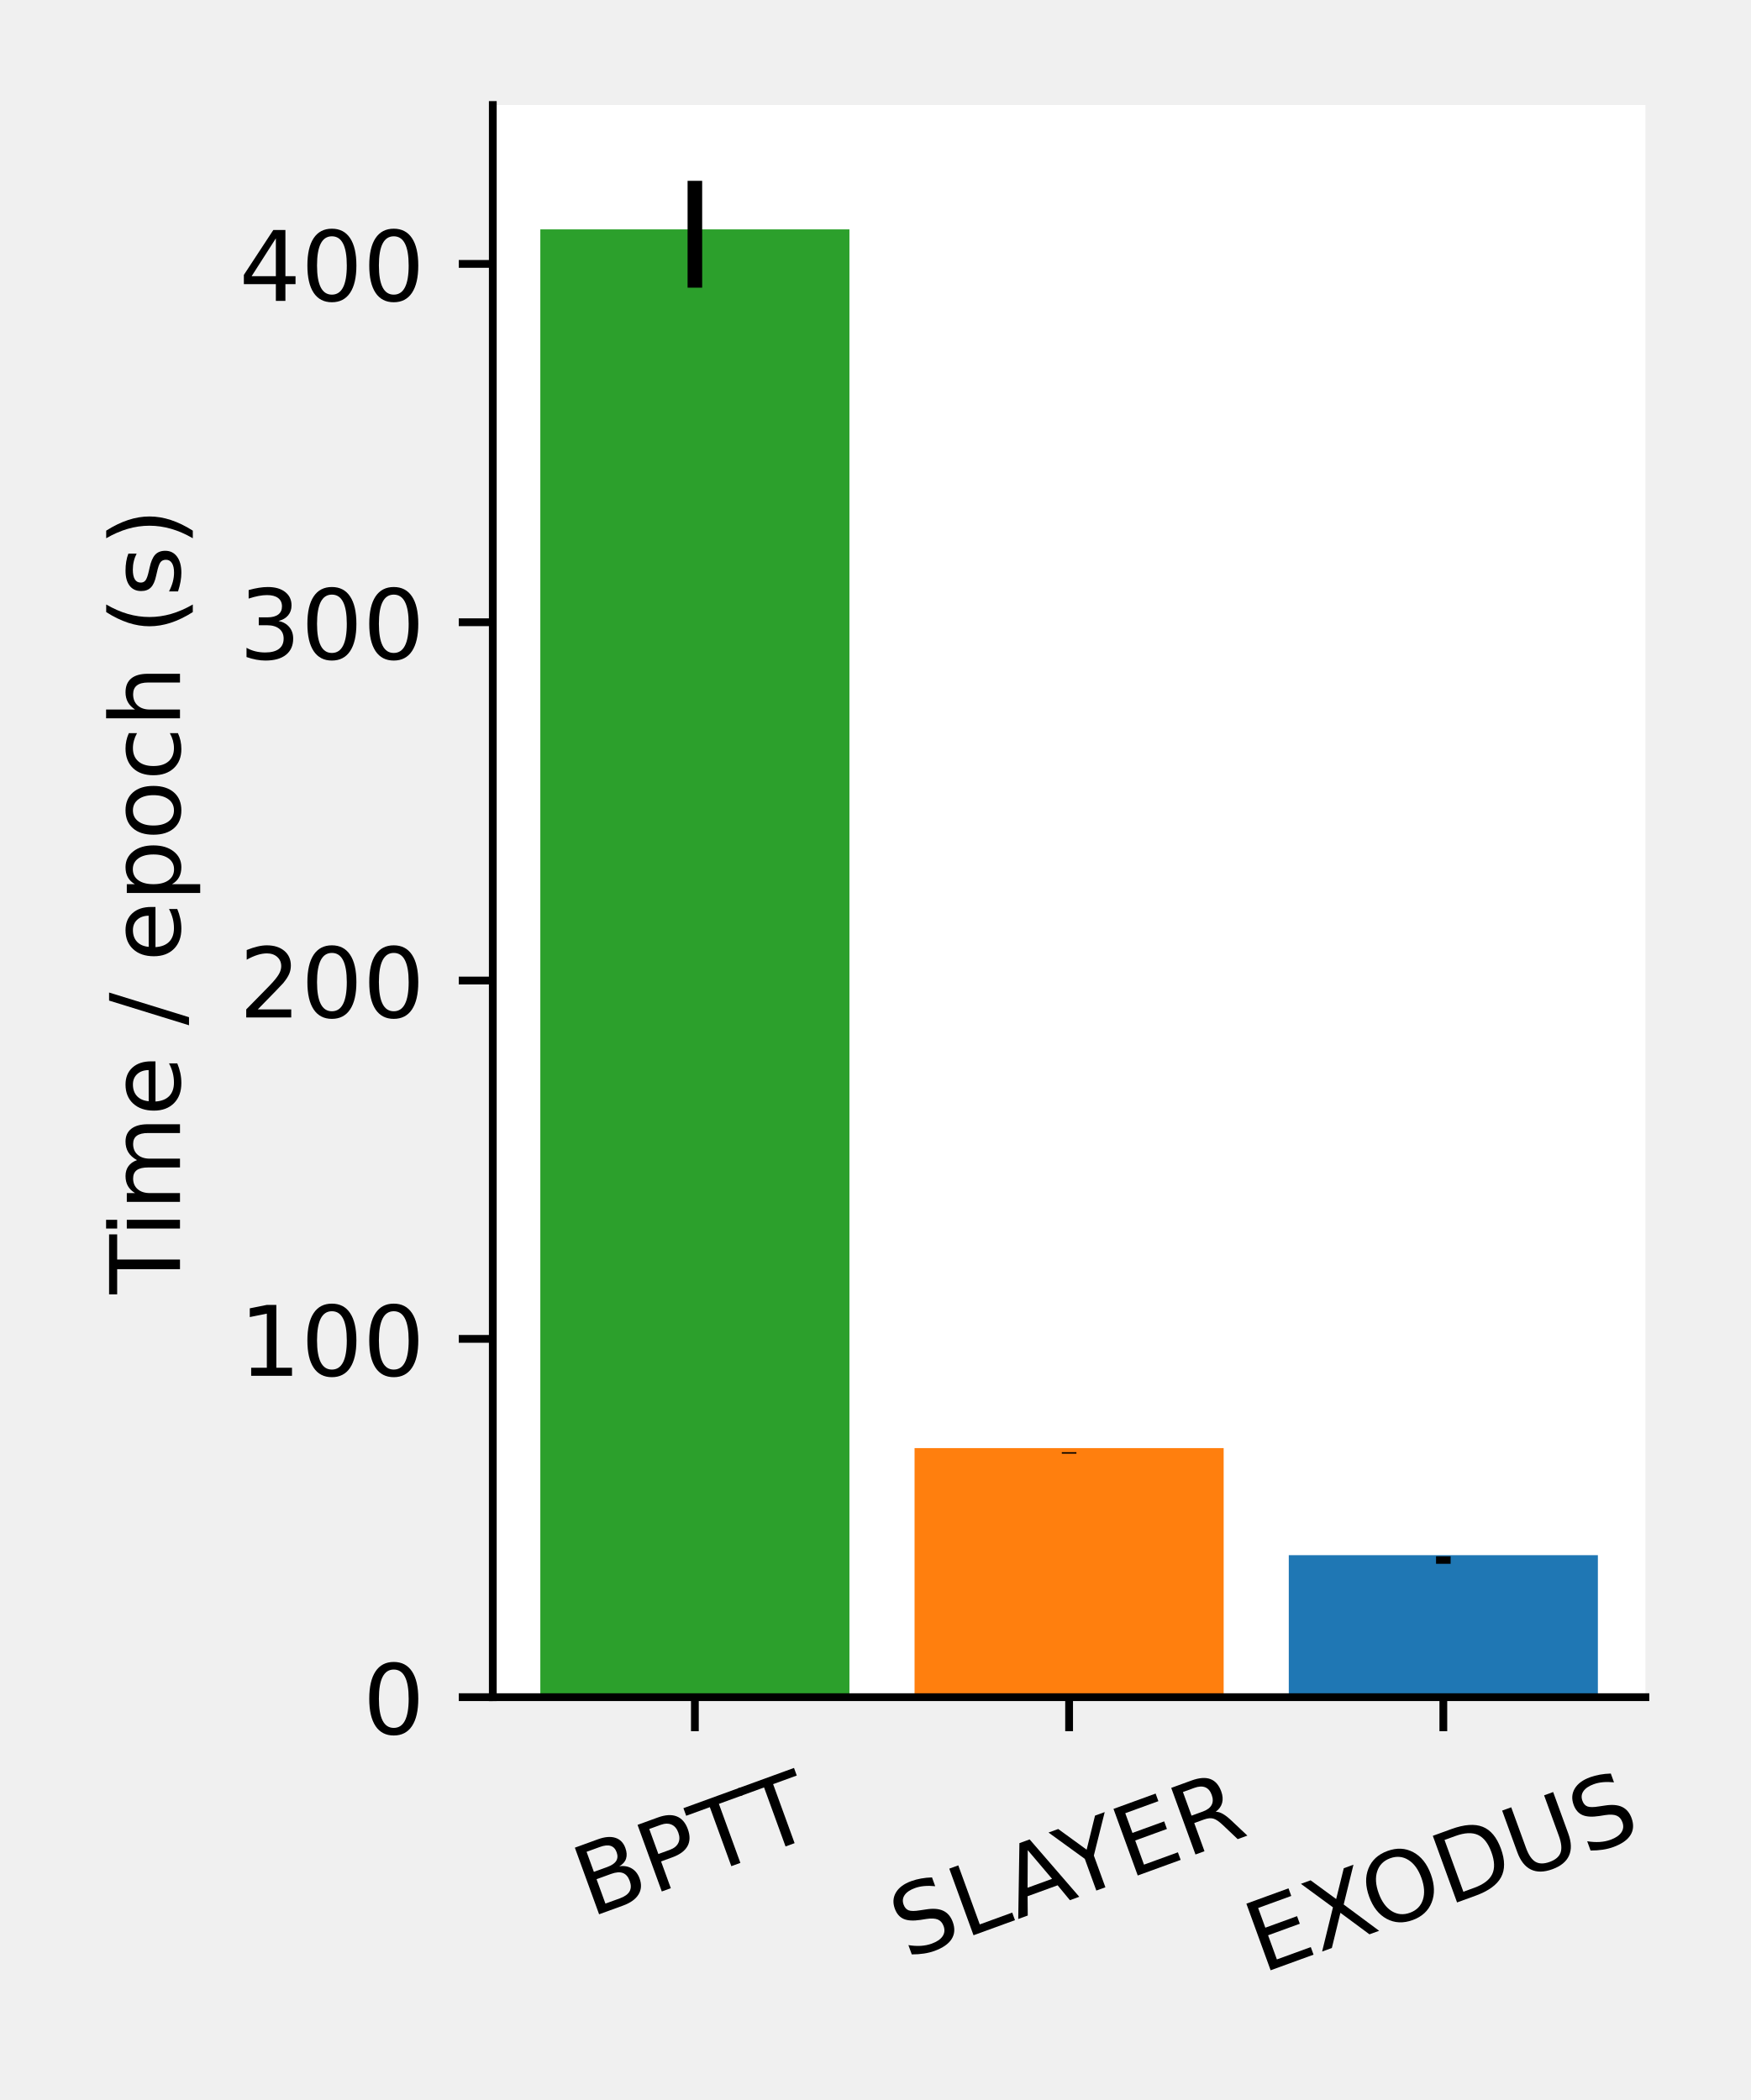
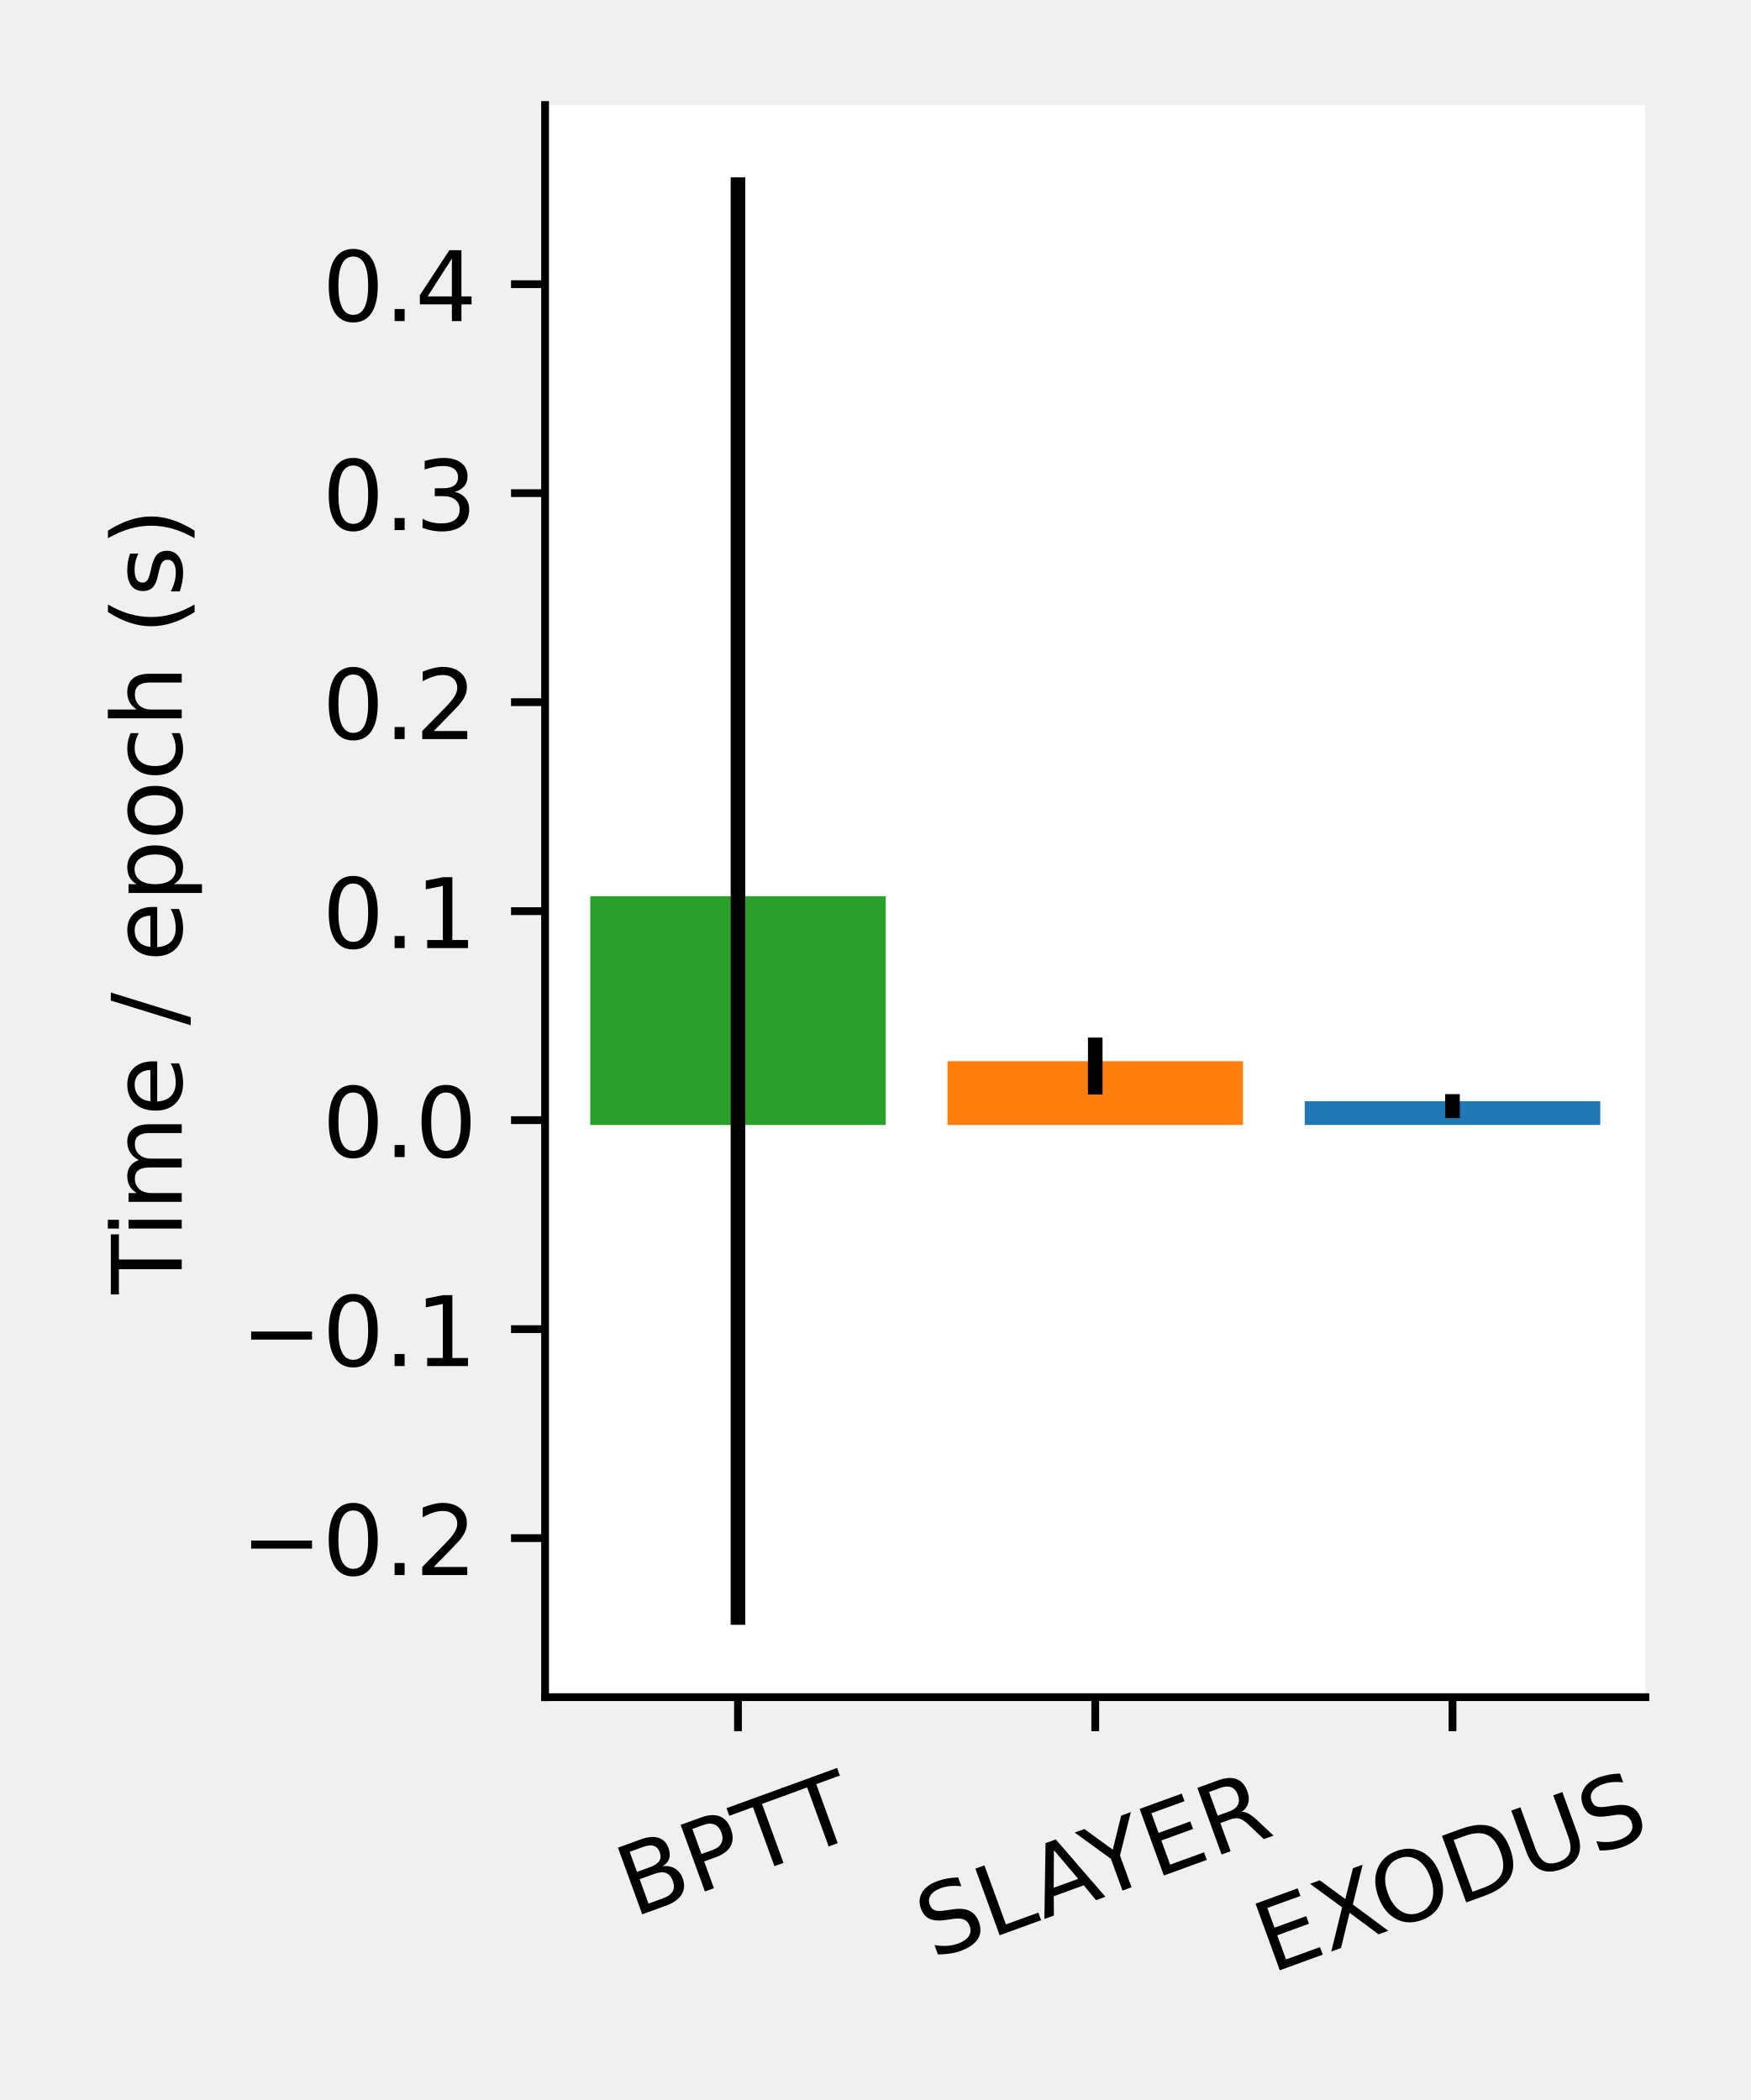
<svg xmlns="http://www.w3.org/2000/svg" xmlns:xlink="http://www.w3.org/1999/xlink" width="180pt" height="216pt" viewBox="0 0 180 216" version="1.1">
  <defs>
    <style type="text/css">*{stroke-linejoin: round; stroke-linecap: butt}</style>
  </defs>
  <g id="figure_1">
    <g id="patch_1">
      <path d="M 0 216  L 180 216  L 180 0  L 0 0  L 0 216  z " style="fill: none" />
    </g>
    <g id="axes_1">
      <g id="patch_2">
-         <path d="M 50.675 174.566  L 169.2 174.566  L 169.2 10.8  L 50.675 10.8  z " style="fill: #ffffff" />
+         <path d="M 56.05 174.566  L 169.2 174.566  L 169.2 10.8  L 56.05 10.8  z " style="fill: #ffffff" />
      </g>
      <g id="patch_3">
-         <path d="M 56.062 174.566  L 86.848 174.566  L 86.848 24.093  L 56.062 24.093  z " clip-path="url(#p6919ba6318)" style="fill: #2ca02c; stroke: #2ca02c; stroke-linejoin: miter" />
+         <path d="M 61.193 115.213  L 90.583 115.213  L 90.583 92.683  L 61.193 92.683  z " clip-path="url(#p5f5253dc84)" style="fill: #2ca02c; stroke: #2ca02c; stroke-linejoin: miter" />
      </g>
      <g id="patch_4">
-         <path d="M 94.545 174.566  L 125.33 174.566  L 125.33 149.446  L 94.545 149.446  z " clip-path="url(#p6919ba6318)" style="fill: #ff7f0e; stroke: #ff7f0e; stroke-linejoin: miter" />
+         <path d="M 97.93 115.213  L 127.32 115.213  L 127.32 109.653  L 97.93 109.653  z " clip-path="url(#p5f5253dc84)" style="fill: #ff7f0e; stroke: #ff7f0e; stroke-linejoin: miter" />
      </g>
      <g id="patch_5">
-         <path d="M 133.027 174.566  L 163.812 174.566  L 163.812 160.462  L 133.027 160.462  z " clip-path="url(#p6919ba6318)" style="fill: #1f77b4; stroke: #1f77b4; stroke-linejoin: miter" />
+         <path d="M 134.667 115.213  L 164.057 115.213  L 164.057 113.771  L 134.667 113.771  z " clip-path="url(#p5f5253dc84)" style="fill: #1f77b4; stroke: #1f77b4; stroke-linejoin: miter" />
      </g>
      <g id="matplotlib.axis_1">
        <g id="xtick_1">
          <g id="line2d_1">
            <defs>
-               <path id="m45b58c50fb" d="M 0 0  L 0 3.5  " style="stroke: #000000; stroke-width: 0.8" />
+               <path id="m7139da353b" d="M 0 0  L 0 3.5  " style="stroke: #000000; stroke-width: 0.8" />
            </defs>
            <g>
-               <use xlink:href="#m45b58c50fb" x="71.455" y="174.566" style="stroke: #000000; stroke-width: 0.8" />
+               <use xlink:href="#m7139da353b" x="75.888" y="174.566" style="stroke: #000000; stroke-width: 0.8" />
            </g>
          </g>
          <g id="text_1">
-             <g transform="translate(60.68526 197.2337)rotate(-20)scale(0.1 -0.1)">
+             <g transform="translate(65.11789 197.2337)rotate(-20)scale(0.1 -0.1)">
              <defs>
                <path id="DejaVuSans-42" d="M 1259 2228  L 1259 519  L 2272 519  Q 2781 519 3026 730  Q 3272 941 3272 1375  Q 3272 1813 3026 2020  Q 2781 2228 2272 2228  L 1259 2228  z M 1259 4147  L 1259 2741  L 2194 2741  Q 2656 2741 2882 2914  Q 3109 3088 3109 3444  Q 3109 3797 2882 3972  Q 2656 4147 2194 4147  L 1259 4147  z M 628 4666  L 2241 4666  Q 2963 4666 3353 4366  Q 3744 4066 3744 3513  Q 3744 3084 3544 2831  Q 3344 2578 2956 2516  Q 3422 2416 3680 2098  Q 3938 1781 3938 1306  Q 3938 681 3513 340  Q 3088 0 2303 0  L 628 0  L 628 4666  z " transform="scale(0.015625)" />
                <path id="DejaVuSans-50" d="M 1259 4147  L 1259 2394  L 2053 2394  Q 2494 2394 2734 2622  Q 2975 2850 2975 3272  Q 2975 3691 2734 3919  Q 2494 4147 2053 4147  L 1259 4147  z M 628 4666  L 2053 4666  Q 2838 4666 3239 4311  Q 3641 3956 3641 3272  Q 3641 2581 3239 2228  Q 2838 1875 2053 1875  L 1259 1875  L 1259 0  L 628 0  L 628 4666  z " transform="scale(0.015625)" />
                <path id="DejaVuSans-54" d="M -19 4666  L 3928 4666  L 3928 4134  L 2272 4134  L 2272 0  L 1638 0  L 1638 4134  L -19 4134  L -19 4666  z " transform="scale(0.015625)" />
              </defs>
              <use xlink:href="#DejaVuSans-42" />
              <use xlink:href="#DejaVuSans-50" x="68.604" />
              <use xlink:href="#DejaVuSans-54" x="128.906" />
              <use xlink:href="#DejaVuSans-54" x="188.24" />
            </g>
          </g>
        </g>
        <g id="xtick_2">
          <g id="line2d_2">
            <g>
-               <use xlink:href="#m45b58c50fb" x="109.938" y="174.566" style="stroke: #000000; stroke-width: 0.8" />
+               <use xlink:href="#m7139da353b" x="112.625" y="174.566" style="stroke: #000000; stroke-width: 0.8" />
            </g>
          </g>
          <g id="text_2">
-             <g transform="translate(93.22165 201.5618)rotate(-20)scale(0.1 -0.1)">
+             <g transform="translate(95.90915 201.5618)rotate(-20)scale(0.1 -0.1)">
              <defs>
                <path id="DejaVuSans-53" d="M 3425 4513  L 3425 3897  Q 3066 4069 2747 4153  Q 2428 4238 2131 4238  Q 1616 4238 1336 4038  Q 1056 3838 1056 3469  Q 1056 3159 1242 3001  Q 1428 2844 1947 2747  L 2328 2669  Q 3034 2534 3370 2195  Q 3706 1856 3706 1288  Q 3706 609 3251 259  Q 2797 -91 1919 -91  Q 1588 -91 1214 -16  Q 841 59 441 206  L 441 856  Q 825 641 1194 531  Q 1563 422 1919 422  Q 2459 422 2753 634  Q 3047 847 3047 1241  Q 3047 1584 2836 1778  Q 2625 1972 2144 2069  L 1759 2144  Q 1053 2284 737 2584  Q 422 2884 422 3419  Q 422 4038 858 4394  Q 1294 4750 2059 4750  Q 2388 4750 2728 4690  Q 3069 4631 3425 4513  z " transform="scale(0.015625)" />
                <path id="DejaVuSans-4c" d="M 628 4666  L 1259 4666  L 1259 531  L 3531 531  L 3531 0  L 628 0  L 628 4666  z " transform="scale(0.015625)" />
                <path id="DejaVuSans-41" d="M 2188 4044  L 1331 1722  L 3047 1722  L 2188 4044  z M 1831 4666  L 2547 4666  L 4325 0  L 3669 0  L 3244 1197  L 1141 1197  L 716 0  L 50 0  L 1831 4666  z " transform="scale(0.015625)" />
                <path id="DejaVuSans-59" d="M -13 4666  L 666 4666  L 1959 2747  L 3244 4666  L 3922 4666  L 2272 2222  L 2272 0  L 1638 0  L 1638 2222  L -13 4666  z " transform="scale(0.015625)" />
                <path id="DejaVuSans-45" d="M 628 4666  L 3578 4666  L 3578 4134  L 1259 4134  L 1259 2753  L 3481 2753  L 3481 2222  L 1259 2222  L 1259 531  L 3634 531  L 3634 0  L 628 0  L 628 4666  z " transform="scale(0.015625)" />
                <path id="DejaVuSans-52" d="M 2841 2188  Q 3044 2119 3236 1894  Q 3428 1669 3622 1275  L 4263 0  L 3584 0  L 2988 1197  Q 2756 1666 2539 1819  Q 2322 1972 1947 1972  L 1259 1972  L 1259 0  L 628 0  L 628 4666  L 2053 4666  Q 2853 4666 3247 4331  Q 3641 3997 3641 3322  Q 3641 2881 3436 2590  Q 3231 2300 2841 2188  z M 1259 4147  L 1259 2491  L 2053 2491  Q 2509 2491 2742 2702  Q 2975 2913 2975 3322  Q 2975 3731 2742 3939  Q 2509 4147 2053 4147  L 1259 4147  z " transform="scale(0.015625)" />
              </defs>
              <use xlink:href="#DejaVuSans-53" />
              <use xlink:href="#DejaVuSans-4c" x="63.477" />
              <use xlink:href="#DejaVuSans-41" x="121.439" />
              <use xlink:href="#DejaVuSans-59" x="182.098" />
              <use xlink:href="#DejaVuSans-45" x="243.182" />
              <use xlink:href="#DejaVuSans-52" x="306.365" />
            </g>
          </g>
        </g>
        <g id="xtick_3">
          <g id="line2d_3">
            <g>
-               <use xlink:href="#m45b58c50fb" x="148.42" y="174.566" style="stroke: #000000; stroke-width: 0.8" />
+               <use xlink:href="#m7139da353b" x="149.362" y="174.566" style="stroke: #000000; stroke-width: 0.8" />
            </g>
          </g>
          <g id="text_3">
-             <g transform="translate(129.7378 202.993)rotate(-20)scale(0.1 -0.1)">
+             <g transform="translate(130.6801 202.993)rotate(-20)scale(0.1 -0.1)">
              <defs>
                <path id="DejaVuSans-58" d="M 403 4666  L 1081 4666  L 2241 2931  L 3406 4666  L 4084 4666  L 2584 2425  L 4184 0  L 3506 0  L 2194 1984  L 872 0  L 191 0  L 1856 2491  L 403 4666  z " transform="scale(0.015625)" />
                <path id="DejaVuSans-4f" d="M 2522 4238  Q 1834 4238 1429 3725  Q 1025 3213 1025 2328  Q 1025 1447 1429 934  Q 1834 422 2522 422  Q 3209 422 3611 934  Q 4013 1447 4013 2328  Q 4013 3213 3611 3725  Q 3209 4238 2522 4238  z M 2522 4750  Q 3503 4750 4090 4092  Q 4678 3434 4678 2328  Q 4678 1225 4090 567  Q 3503 -91 2522 -91  Q 1538 -91 948 565  Q 359 1222 359 2328  Q 359 3434 948 4092  Q 1538 4750 2522 4750  z " transform="scale(0.015625)" />
                <path id="DejaVuSans-44" d="M 1259 4147  L 1259 519  L 2022 519  Q 2988 519 3436 956  Q 3884 1394 3884 2338  Q 3884 3275 3436 3711  Q 2988 4147 2022 4147  L 1259 4147  z M 628 4666  L 1925 4666  Q 3281 4666 3915 4102  Q 4550 3538 4550 2338  Q 4550 1131 3912 565  Q 3275 0 1925 0  L 628 0  L 628 4666  z " transform="scale(0.015625)" />
                <path id="DejaVuSans-55" d="M 556 4666  L 1191 4666  L 1191 1831  Q 1191 1081 1462 751  Q 1734 422 2344 422  Q 2950 422 3222 751  Q 3494 1081 3494 1831  L 3494 4666  L 4128 4666  L 4128 1753  Q 4128 841 3676 375  Q 3225 -91 2344 -91  Q 1459 -91 1007 375  Q 556 841 556 1753  L 556 4666  z " transform="scale(0.015625)" />
              </defs>
              <use xlink:href="#DejaVuSans-45" />
              <use xlink:href="#DejaVuSans-58" x="63.184" />
              <use xlink:href="#DejaVuSans-4f" x="125.314" />
              <use xlink:href="#DejaVuSans-44" x="204.025" />
              <use xlink:href="#DejaVuSans-55" x="281.027" />
              <use xlink:href="#DejaVuSans-53" x="354.221" />
            </g>
          </g>
        </g>
      </g>
      <g id="matplotlib.axis_2">
        <g id="ytick_1">
          <g id="line2d_4">
            <defs>
-               <path id="me2d1c45133" d="M 0 0  L -3.5 0  " style="stroke: #000000; stroke-width: 0.8" />
+               <path id="mebd493a551" d="M 0 0  L -3.5 0  " style="stroke: #000000; stroke-width: 0.8" />
            </defs>
            <g>
-               <use xlink:href="#me2d1c45133" x="50.675" y="174.566" style="stroke: #000000; stroke-width: 0.8" />
+               <use xlink:href="#mebd493a551" x="56.05" y="158.206" style="stroke: #000000; stroke-width: 0.8" />
            </g>
          </g>
          <g id="text_4">
-             <g transform="translate(37.3125 178.3657)scale(0.1 -0.1)">
-               <defs>
+             <g transform="translate(24.76719 162.0056)scale(0.1 -0.1)">
+               <defs>
+                 <path id="DejaVuSans-2212" d="M 678 2272  L 4684 2272  L 4684 1741  L 678 1741  L 678 2272  z " transform="scale(0.015625)" />
                <path id="DejaVuSans-30" d="M 2034 4250  Q 1547 4250 1301 3770  Q 1056 3291 1056 2328  Q 1056 1369 1301 889  Q 1547 409 2034 409  Q 2525 409 2770 889  Q 3016 1369 3016 2328  Q 3016 3291 2770 3770  Q 2525 4250 2034 4250  z M 2034 4750  Q 2819 4750 3233 4129  Q 3647 3509 3647 2328  Q 3647 1150 3233 529  Q 2819 -91 2034 -91  Q 1250 -91 836 529  Q 422 1150 422 2328  Q 422 3509 836 4129  Q 1250 4750 2034 4750  z " transform="scale(0.015625)" />
-               </defs>
-               <use xlink:href="#DejaVuSans-30" />
+                 <path id="DejaVuSans-2e" d="M 684 794  L 1344 794  L 1344 0  L 684 0  L 684 794  z " transform="scale(0.015625)" />
+                 <path id="DejaVuSans-32" d="M 1228 531  L 3431 531  L 3431 0  L 469 0  L 469 531  Q 828 903 1448 1529  Q 2069 2156 2228 2338  Q 2531 2678 2651 2914  Q 2772 3150 2772 3378  Q 2772 3750 2511 3984  Q 2250 4219 1831 4219  Q 1534 4219 1204 4116  Q 875 4013 500 3803  L 500 4441  Q 881 4594 1212 4672  Q 1544 4750 1819 4750  Q 2544 4750 2975 4387  Q 3406 4025 3406 3419  Q 3406 3131 3298 2873  Q 3191 2616 2906 2266  Q 2828 2175 2409 1742  Q 1991 1309 1228 531  z " transform="scale(0.015625)" />
+               </defs>
+               <use xlink:href="#DejaVuSans-2212" />
+               <use xlink:href="#DejaVuSans-30" x="83.789" />
+               <use xlink:href="#DejaVuSans-2e" x="147.412" />
+               <use xlink:href="#DejaVuSans-32" x="179.199" />
            </g>
          </g>
        </g>
        <g id="ytick_2">
          <g id="line2d_5">
            <g>
-               <use xlink:href="#me2d1c45133" x="50.675" y="137.711" style="stroke: #000000; stroke-width: 0.8" />
+               <use xlink:href="#mebd493a551" x="56.05" y="136.71" style="stroke: #000000; stroke-width: 0.8" />
            </g>
          </g>
          <g id="text_5">
-             <g transform="translate(24.5875 141.5107)scale(0.1 -0.1)">
+             <g transform="translate(24.76719 140.509)scale(0.1 -0.1)">
              <defs>
                <path id="DejaVuSans-31" d="M 794 531  L 1825 531  L 1825 4091  L 703 3866  L 703 4441  L 1819 4666  L 2450 4666  L 2450 531  L 3481 531  L 3481 0  L 794 0  L 794 531  z " transform="scale(0.015625)" />
              </defs>
-               <use xlink:href="#DejaVuSans-31" />
-               <use xlink:href="#DejaVuSans-30" x="63.623" />
-               <use xlink:href="#DejaVuSans-30" x="127.246" />
+               <use xlink:href="#DejaVuSans-2212" />
+               <use xlink:href="#DejaVuSans-30" x="83.789" />
+               <use xlink:href="#DejaVuSans-2e" x="147.412" />
+               <use xlink:href="#DejaVuSans-31" x="179.199" />
            </g>
          </g>
        </g>
        <g id="ytick_3">
          <g id="line2d_6">
            <g>
-               <use xlink:href="#me2d1c45133" x="50.675" y="100.856" style="stroke: #000000; stroke-width: 0.8" />
+               <use xlink:href="#mebd493a551" x="56.05" y="115.213" style="stroke: #000000; stroke-width: 0.8" />
            </g>
          </g>
          <g id="text_6">
-             <g transform="translate(24.5875 104.6556)scale(0.1 -0.1)">
-               <defs>
-                 <path id="DejaVuSans-32" d="M 1228 531  L 3431 531  L 3431 0  L 469 0  L 469 531  Q 828 903 1448 1529  Q 2069 2156 2228 2338  Q 2531 2678 2651 2914  Q 2772 3150 2772 3378  Q 2772 3750 2511 3984  Q 2250 4219 1831 4219  Q 1534 4219 1204 4116  Q 875 4013 500 3803  L 500 4441  Q 881 4594 1212 4672  Q 1544 4750 1819 4750  Q 2544 4750 2975 4387  Q 3406 4025 3406 3419  Q 3406 3131 3298 2873  Q 3191 2616 2906 2266  Q 2828 2175 2409 1742  Q 1991 1309 1228 531  z " transform="scale(0.015625)" />
-               </defs>
-               <use xlink:href="#DejaVuSans-32" />
-               <use xlink:href="#DejaVuSans-30" x="63.623" />
-               <use xlink:href="#DejaVuSans-30" x="127.246" />
+             <g transform="translate(33.14688 119.0124)scale(0.1 -0.1)">
+               <use xlink:href="#DejaVuSans-30" />
+               <use xlink:href="#DejaVuSans-2e" x="63.623" />
+               <use xlink:href="#DejaVuSans-30" x="95.41" />
            </g>
          </g>
        </g>
        <g id="ytick_4">
          <g id="line2d_7">
            <g>
-               <use xlink:href="#me2d1c45133" x="50.675" y="64.001" style="stroke: #000000; stroke-width: 0.8" />
+               <use xlink:href="#mebd493a551" x="56.05" y="93.717" style="stroke: #000000; stroke-width: 0.8" />
            </g>
          </g>
          <g id="text_7">
-             <g transform="translate(24.5875 67.8006)scale(0.1 -0.1)">
-               <defs>
-                 <path id="DejaVuSans-33" d="M 2597 2516  Q 3050 2419 3304 2112  Q 3559 1806 3559 1356  Q 3559 666 3084 287  Q 2609 -91 1734 -91  Q 1441 -91 1130 -33  Q 819 25 488 141  L 488 750  Q 750 597 1062 519  Q 1375 441 1716 441  Q 2309 441 2620 675  Q 2931 909 2931 1356  Q 2931 1769 2642 2001  Q 2353 2234 1838 2234  L 1294 2234  L 1294 2753  L 1863 2753  Q 2328 2753 2575 2939  Q 2822 3125 2822 3475  Q 2822 3834 2567 4026  Q 2313 4219 1838 4219  Q 1578 4219 1281 4162  Q 984 4106 628 3988  L 628 4550  Q 988 4650 1302 4700  Q 1616 4750 1894 4750  Q 2613 4750 3031 4423  Q 3450 4097 3450 3541  Q 3450 3153 3228 2886  Q 3006 2619 2597 2516  z " transform="scale(0.015625)" />
-               </defs>
-               <use xlink:href="#DejaVuSans-33" />
-               <use xlink:href="#DejaVuSans-30" x="63.623" />
-               <use xlink:href="#DejaVuSans-30" x="127.246" />
+             <g transform="translate(33.14688 97.51578)scale(0.1 -0.1)">
+               <use xlink:href="#DejaVuSans-30" />
+               <use xlink:href="#DejaVuSans-2e" x="63.623" />
+               <use xlink:href="#DejaVuSans-31" x="95.41" />
            </g>
          </g>
        </g>
        <g id="ytick_5">
          <g id="line2d_8">
            <g>
-               <use xlink:href="#me2d1c45133" x="50.675" y="27.146" style="stroke: #000000; stroke-width: 0.8" />
+               <use xlink:href="#mebd493a551" x="56.05" y="72.22" style="stroke: #000000; stroke-width: 0.8" />
            </g>
          </g>
          <g id="text_8">
-             <g transform="translate(24.5875 30.94556)scale(0.1 -0.1)">
+             <g transform="translate(33.14688 76.01919)scale(0.1 -0.1)">
+               <use xlink:href="#DejaVuSans-30" />
+               <use xlink:href="#DejaVuSans-2e" x="63.623" />
+               <use xlink:href="#DejaVuSans-32" x="95.41" />
+             </g>
+           </g>
+         </g>
+         <g id="ytick_6">
+           <g id="line2d_9">
+             <g>
+               <use xlink:href="#mebd493a551" x="56.05" y="50.723" style="stroke: #000000; stroke-width: 0.8" />
+             </g>
+           </g>
+           <g id="text_9">
+             <g transform="translate(33.14688 54.5226)scale(0.1 -0.1)">
+               <defs>
+                 <path id="DejaVuSans-33" d="M 2597 2516  Q 3050 2419 3304 2112  Q 3559 1806 3559 1356  Q 3559 666 3084 287  Q 2609 -91 1734 -91  Q 1441 -91 1130 -33  Q 819 25 488 141  L 488 750  Q 750 597 1062 519  Q 1375 441 1716 441  Q 2309 441 2620 675  Q 2931 909 2931 1356  Q 2931 1769 2642 2001  Q 2353 2234 1838 2234  L 1294 2234  L 1294 2753  L 1863 2753  Q 2328 2753 2575 2939  Q 2822 3125 2822 3475  Q 2822 3834 2567 4026  Q 2313 4219 1838 4219  Q 1578 4219 1281 4162  Q 984 4106 628 3988  L 628 4550  Q 988 4650 1302 4700  Q 1616 4750 1894 4750  Q 2613 4750 3031 4423  Q 3450 4097 3450 3541  Q 3450 3153 3228 2886  Q 3006 2619 2597 2516  z " transform="scale(0.015625)" />
+               </defs>
+               <use xlink:href="#DejaVuSans-30" />
+               <use xlink:href="#DejaVuSans-2e" x="63.623" />
+               <use xlink:href="#DejaVuSans-33" x="95.41" />
+             </g>
+           </g>
+         </g>
+         <g id="ytick_7">
+           <g id="line2d_10">
+             <g>
+               <use xlink:href="#mebd493a551" x="56.05" y="29.227" style="stroke: #000000; stroke-width: 0.8" />
+             </g>
+           </g>
+           <g id="text_10">
+             <g transform="translate(33.14688 33.026)scale(0.1 -0.1)">
              <defs>
                <path id="DejaVuSans-34" d="M 2419 4116  L 825 1625  L 2419 1625  L 2419 4116  z M 2253 4666  L 3047 4666  L 3047 1625  L 3713 1625  L 3713 1100  L 3047 1100  L 3047 0  L 2419 0  L 2419 1100  L 313 1100  L 313 1709  L 2253 4666  z " transform="scale(0.015625)" />
              </defs>
-               <use xlink:href="#DejaVuSans-34" />
-               <use xlink:href="#DejaVuSans-30" x="63.623" />
-               <use xlink:href="#DejaVuSans-30" x="127.246" />
-             </g>
-           </g>
-         </g>
-         <g id="text_9">
-           <g transform="translate(18.50781 133.1028)rotate(-90)scale(0.1 -0.1)">
+               <use xlink:href="#DejaVuSans-30" />
+               <use xlink:href="#DejaVuSans-2e" x="63.623" />
+               <use xlink:href="#DejaVuSans-34" x="95.41" />
+             </g>
+           </g>
+         </g>
+         <g id="text_11">
+           <g transform="translate(18.6875 133.1028)rotate(-90)scale(0.1 -0.1)">
            <defs>
              <path id="DejaVuSans-69" d="M 603 3500  L 1178 3500  L 1178 0  L 603 0  L 603 3500  z M 603 4863  L 1178 4863  L 1178 4134  L 603 4134  L 603 4863  z " transform="scale(0.015625)" />
              <path id="DejaVuSans-6d" d="M 3328 2828  Q 3544 3216 3844 3400  Q 4144 3584 4550 3584  Q 5097 3584 5394 3201  Q 5691 2819 5691 2113  L 5691 0  L 5113 0  L 5113 2094  Q 5113 2597 4934 2840  Q 4756 3084 4391 3084  Q 3944 3084 3684 2787  Q 3425 2491 3425 1978  L 3425 0  L 2847 0  L 2847 2094  Q 2847 2600 2669 2842  Q 2491 3084 2119 3084  Q 1678 3084 1418 2786  Q 1159 2488 1159 1978  L 1159 0  L 581 0  L 581 3500  L 1159 3500  L 1159 2956  Q 1356 3278 1631 3431  Q 1906 3584 2284 3584  Q 2666 3584 2933 3390  Q 3200 3197 3328 2828  z " transform="scale(0.015625)" />
              <path id="DejaVuSans-65" d="M 3597 1894  L 3597 1613  L 953 1613  Q 991 1019 1311 708  Q 1631 397 2203 397  Q 2534 397 2845 478  Q 3156 559 3463 722  L 3463 178  Q 3153 47 2828 -22  Q 2503 -91 2169 -91  Q 1331 -91 842 396  Q 353 884 353 1716  Q 353 2575 817 3079  Q 1281 3584 2069 3584  Q 2775 3584 3186 3129  Q 3597 2675 3597 1894  z M 3022 2063  Q 3016 2534 2758 2815  Q 2500 3097 2075 3097  Q 1594 3097 1305 2825  Q 1016 2553 972 2059  L 3022 2063  z " transform="scale(0.015625)" />
              <path id="DejaVuSans-20" transform="scale(0.015625)" />
              <path id="DejaVuSans-2f" d="M 1625 4666  L 2156 4666  L 531 -594  L 0 -594  L 1625 4666  z " transform="scale(0.015625)" />
              <path id="DejaVuSans-70" d="M 1159 525  L 1159 -1331  L 581 -1331  L 581 3500  L 1159 3500  L 1159 2969  Q 1341 3281 1617 3432  Q 1894 3584 2278 3584  Q 2916 3584 3314 3078  Q 3713 2572 3713 1747  Q 3713 922 3314 415  Q 2916 -91 2278 -91  Q 1894 -91 1617 61  Q 1341 213 1159 525  z M 3116 1747  Q 3116 2381 2855 2742  Q 2594 3103 2138 3103  Q 1681 3103 1420 2742  Q 1159 2381 1159 1747  Q 1159 1113 1420 752  Q 1681 391 2138 391  Q 2594 391 2855 752  Q 3116 1113 3116 1747  z " transform="scale(0.015625)" />
              <path id="DejaVuSans-6f" d="M 1959 3097  Q 1497 3097 1228 2736  Q 959 2375 959 1747  Q 959 1119 1226 758  Q 1494 397 1959 397  Q 2419 397 2687 759  Q 2956 1122 2956 1747  Q 2956 2369 2687 2733  Q 2419 3097 1959 3097  z M 1959 3584  Q 2709 3584 3137 3096  Q 3566 2609 3566 1747  Q 3566 888 3137 398  Q 2709 -91 1959 -91  Q 1206 -91 779 398  Q 353 888 353 1747  Q 353 2609 779 3096  Q 1206 3584 1959 3584  z " transform="scale(0.015625)" />
              <path id="DejaVuSans-63" d="M 3122 3366  L 3122 2828  Q 2878 2963 2633 3030  Q 2388 3097 2138 3097  Q 1578 3097 1268 2742  Q 959 2388 959 1747  Q 959 1106 1268 751  Q 1578 397 2138 397  Q 2388 397 2633 464  Q 2878 531 3122 666  L 3122 134  Q 2881 22 2623 -34  Q 2366 -91 2075 -91  Q 1284 -91 818 406  Q 353 903 353 1747  Q 353 2603 823 3093  Q 1294 3584 2113 3584  Q 2378 3584 2631 3529  Q 2884 3475 3122 3366  z " transform="scale(0.015625)" />
              <path id="DejaVuSans-68" d="M 3513 2113  L 3513 0  L 2938 0  L 2938 2094  Q 2938 2591 2744 2837  Q 2550 3084 2163 3084  Q 1697 3084 1428 2787  Q 1159 2491 1159 1978  L 1159 0  L 581 0  L 581 4863  L 1159 4863  L 1159 2956  Q 1366 3272 1645 3428  Q 1925 3584 2291 3584  Q 2894 3584 3203 3211  Q 3513 2838 3513 2113  z " transform="scale(0.015625)" />
              <path id="DejaVuSans-28" d="M 1984 4856  Q 1566 4138 1362 3434  Q 1159 2731 1159 2009  Q 1159 1288 1364 580  Q 1569 -128 1984 -844  L 1484 -844  Q 1016 -109 783 600  Q 550 1309 550 2009  Q 550 2706 781 3412  Q 1013 4119 1484 4856  L 1984 4856  z " transform="scale(0.015625)" />
              <path id="DejaVuSans-73" d="M 2834 3397  L 2834 2853  Q 2591 2978 2328 3040  Q 2066 3103 1784 3103  Q 1356 3103 1142 2972  Q 928 2841 928 2578  Q 928 2378 1081 2264  Q 1234 2150 1697 2047  L 1894 2003  Q 2506 1872 2764 1633  Q 3022 1394 3022 966  Q 3022 478 2636 193  Q 2250 -91 1575 -91  Q 1294 -91 989 -36  Q 684 19 347 128  L 347 722  Q 666 556 975 473  Q 1284 391 1588 391  Q 1994 391 2212 530  Q 2431 669 2431 922  Q 2431 1156 2273 1281  Q 2116 1406 1581 1522  L 1381 1569  Q 847 1681 609 1914  Q 372 2147 372 2553  Q 372 3047 722 3315  Q 1072 3584 1716 3584  Q 2034 3584 2315 3537  Q 2597 3491 2834 3397  z " transform="scale(0.015625)" />
              <path id="DejaVuSans-29" d="M 513 4856  L 1013 4856  Q 1481 4119 1714 3412  Q 1947 2706 1947 2009  Q 1947 1309 1714 600  Q 1481 -109 1013 -844  L 513 -844  Q 928 -128 1133 580  Q 1338 1288 1338 2009  Q 1338 2731 1133 3434  Q 928 4138 513 4856  z " transform="scale(0.015625)" />
            </defs>
            <use xlink:href="#DejaVuSans-54" />
            <use xlink:href="#DejaVuSans-69" x="57.959" />
            <use xlink:href="#DejaVuSans-6d" x="85.742" />
            <use xlink:href="#DejaVuSans-65" x="183.154" />
            <use xlink:href="#DejaVuSans-20" x="244.678" />
            <use xlink:href="#DejaVuSans-2f" x="276.465" />
            <use xlink:href="#DejaVuSans-20" x="310.156" />
            <use xlink:href="#DejaVuSans-65" x="341.943" />
            <use xlink:href="#DejaVuSans-70" x="403.467" />
            <use xlink:href="#DejaVuSans-6f" x="466.943" />
            <use xlink:href="#DejaVuSans-63" x="528.125" />
            <use xlink:href="#DejaVuSans-68" x="583.105" />
            <use xlink:href="#DejaVuSans-20" x="646.484" />
            <use xlink:href="#DejaVuSans-28" x="678.271" />
            <use xlink:href="#DejaVuSans-73" x="717.285" />
            <use xlink:href="#DejaVuSans-29" x="769.385" />
          </g>
        </g>
      </g>
      <g id="LineCollection_1">
-         <path d="M 71.455 29.587  L 71.455 18.598  " clip-path="url(#p6919ba6318)" style="fill: none; stroke: #000000; stroke-width: 1.5" />
-         <path d="M 109.938 149.52  L 109.938 149.371  " clip-path="url(#p6919ba6318)" style="fill: none; stroke: #000000; stroke-width: 1.5" />
-         <path d="M 148.42 160.848  L 148.42 160.077  " clip-path="url(#p6919ba6318)" style="fill: none; stroke: #000000; stroke-width: 1.5" />
+         <path d="M 75.888 167.123  L 75.888 18.244  " clip-path="url(#p5f5253dc84)" style="fill: none; stroke: #000000; stroke-width: 1.5" />
+         <path d="M 112.625 112.582  L 112.625 106.724  " clip-path="url(#p5f5253dc84)" style="fill: none; stroke: #000000; stroke-width: 1.5" />
+         <path d="M 149.362 115.005  L 149.362 112.538  " clip-path="url(#p5f5253dc84)" style="fill: none; stroke: #000000; stroke-width: 1.5" />
      </g>
      <g id="patch_6">
-         <path d="M 50.675 174.566  L 50.675 10.8  " style="fill: none; stroke: #000000; stroke-width: 0.8; stroke-linejoin: miter; stroke-linecap: square" />
+         <path d="M 56.05 174.566  L 56.05 10.8  " style="fill: none; stroke: #000000; stroke-width: 0.8; stroke-linejoin: miter; stroke-linecap: square" />
      </g>
      <g id="patch_7">
-         <path d="M 50.675 174.566  L 169.2 174.566  " style="fill: none; stroke: #000000; stroke-width: 0.8; stroke-linejoin: miter; stroke-linecap: square" />
+         <path d="M 56.05 174.566  L 169.2 174.566  " style="fill: none; stroke: #000000; stroke-width: 0.8; stroke-linejoin: miter; stroke-linecap: square" />
      </g>
    </g>
  </g>
  <defs>
-     <clipPath id="p6919ba6318">
-       <rect x="50.675" y="10.8" width="118.525" height="163.766" />
+     <clipPath id="p5f5253dc84">
+       <rect x="56.05" y="10.8" width="113.15" height="163.766" />
    </clipPath>
  </defs>
</svg>
